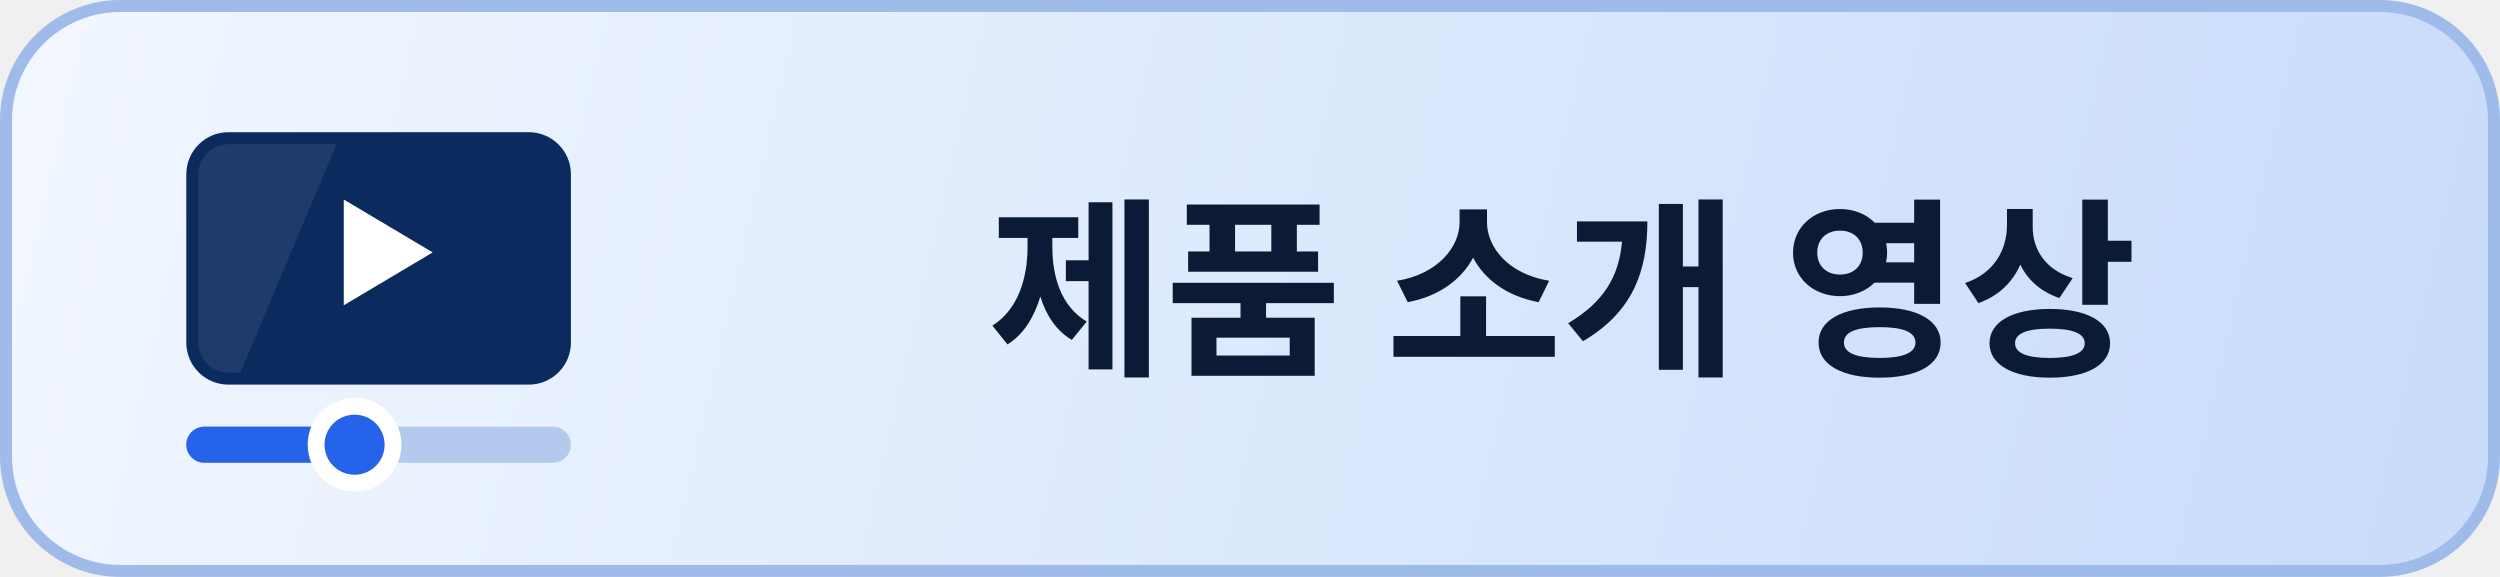
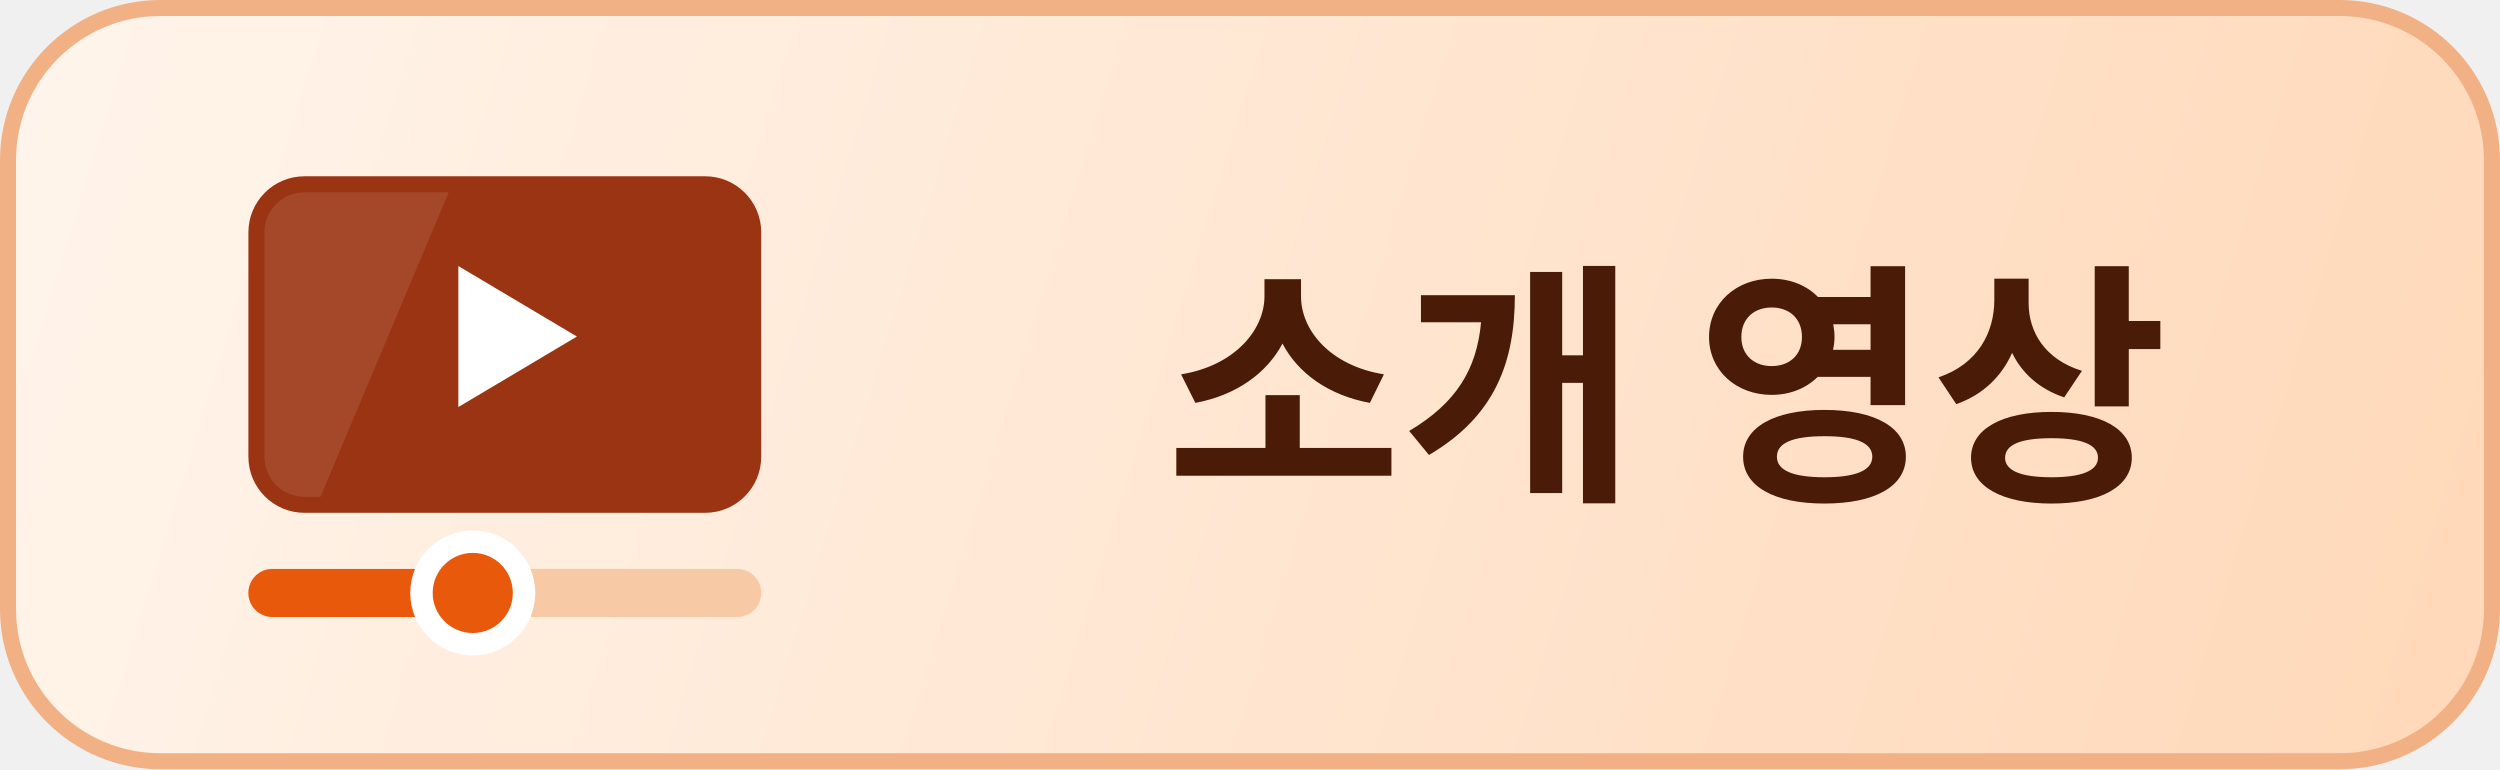
- <svg xmlns="http://www.w3.org/2000/svg" width="208" height="48" viewBox="0 0 208 48" role="img" aria-label="제품 소개 영상">
+ <svg xmlns="http://www.w3.org/2000/svg" width="156" height="48" viewBox="0 0 156 48" role="img" aria-label="소개 영상">
  <defs>
-     <linearGradient id="bg" x1="0" y1="0" x2="208" y2="48" gradientUnits="userSpaceOnUse">
-       <stop offset="0" stop-color="#F2F7FF" />
-       <stop offset="1" stop-color="#C8DBFA" />
+     <linearGradient id="bg" x1="0" y1="0" x2="156" y2="48" gradientUnits="userSpaceOnUse">
+       <stop offset="0" stop-color="#FFF5EC" />
+       <stop offset="1" stop-color="#FFD8B8" />
    </linearGradient>
  </defs>
-   <rect x="0.5" y="0.5" width="207" height="47" rx="9.5" fill="url(#bg)" stroke="#9FBBEA" />
-   <rect x="15.5" y="11" width="32" height="21" rx="3.5" fill="#0B2A5E" />
-   <path d="M16.5 14.5a2.5 2.5 0 0 1 2.5-2.5h9l-8 19h-1a2.5 2.5 0 0 1-2.5-2.5z" fill="#FFFFFF" fill-opacity="0.08" />
+   <rect x="0.5" y="0.5" width="155" height="47" rx="9.5" fill="url(#bg)" stroke="#F2B184" />
+   <rect x="15.5" y="11" width="32" height="21" rx="3.5" fill="#9A3412" />
+   <path d="M16.5 14.5a2.5 2.5 0 0 1 2.5-2.5h9l-8 19h-1a2.5 2.5 0 0 1-2.5-2.5z" fill="#FFFFFF" fill-opacity="0.1" />
  <path d="M28.6 16.6v8.8l7.4-4.4z" fill="#FFFFFF" />
-   <rect x="15.5" y="35.5" width="32" height="3" rx="1.5" fill="#B4C9EE" />
-   <rect x="15.5" y="35.5" width="14" height="3" rx="1.5" fill="#2563EB" />
-   <circle cx="29.5" cy="37" r="3.2" fill="#2563EB" stroke="#FFFFFF" stroke-width="1.4" />
-   <text x="130" y="30" font-family="'Segoe UI','Malgun Gothic','Apple SD Gothic Neo',sans-serif" font-size="16" font-weight="700" fill="#0B1B36" text-anchor="middle">제품 소개 영상</text>
+   <rect x="15.5" y="35.5" width="32" height="3" rx="1.5" fill="#F7C9A5" />
+   <rect x="15.5" y="35.5" width="14" height="3" rx="1.5" fill="#E8590C" />
+   <circle cx="29.5" cy="37" r="3.2" fill="#E8590C" stroke="#FFFFFF" stroke-width="1.4" />
+   <text x="104" y="30" font-family="'Segoe UI','Malgun Gothic','Apple SD Gothic Neo',sans-serif" font-size="16" font-weight="700" fill="#4A1B06" text-anchor="middle">소개 영상</text>
</svg>
